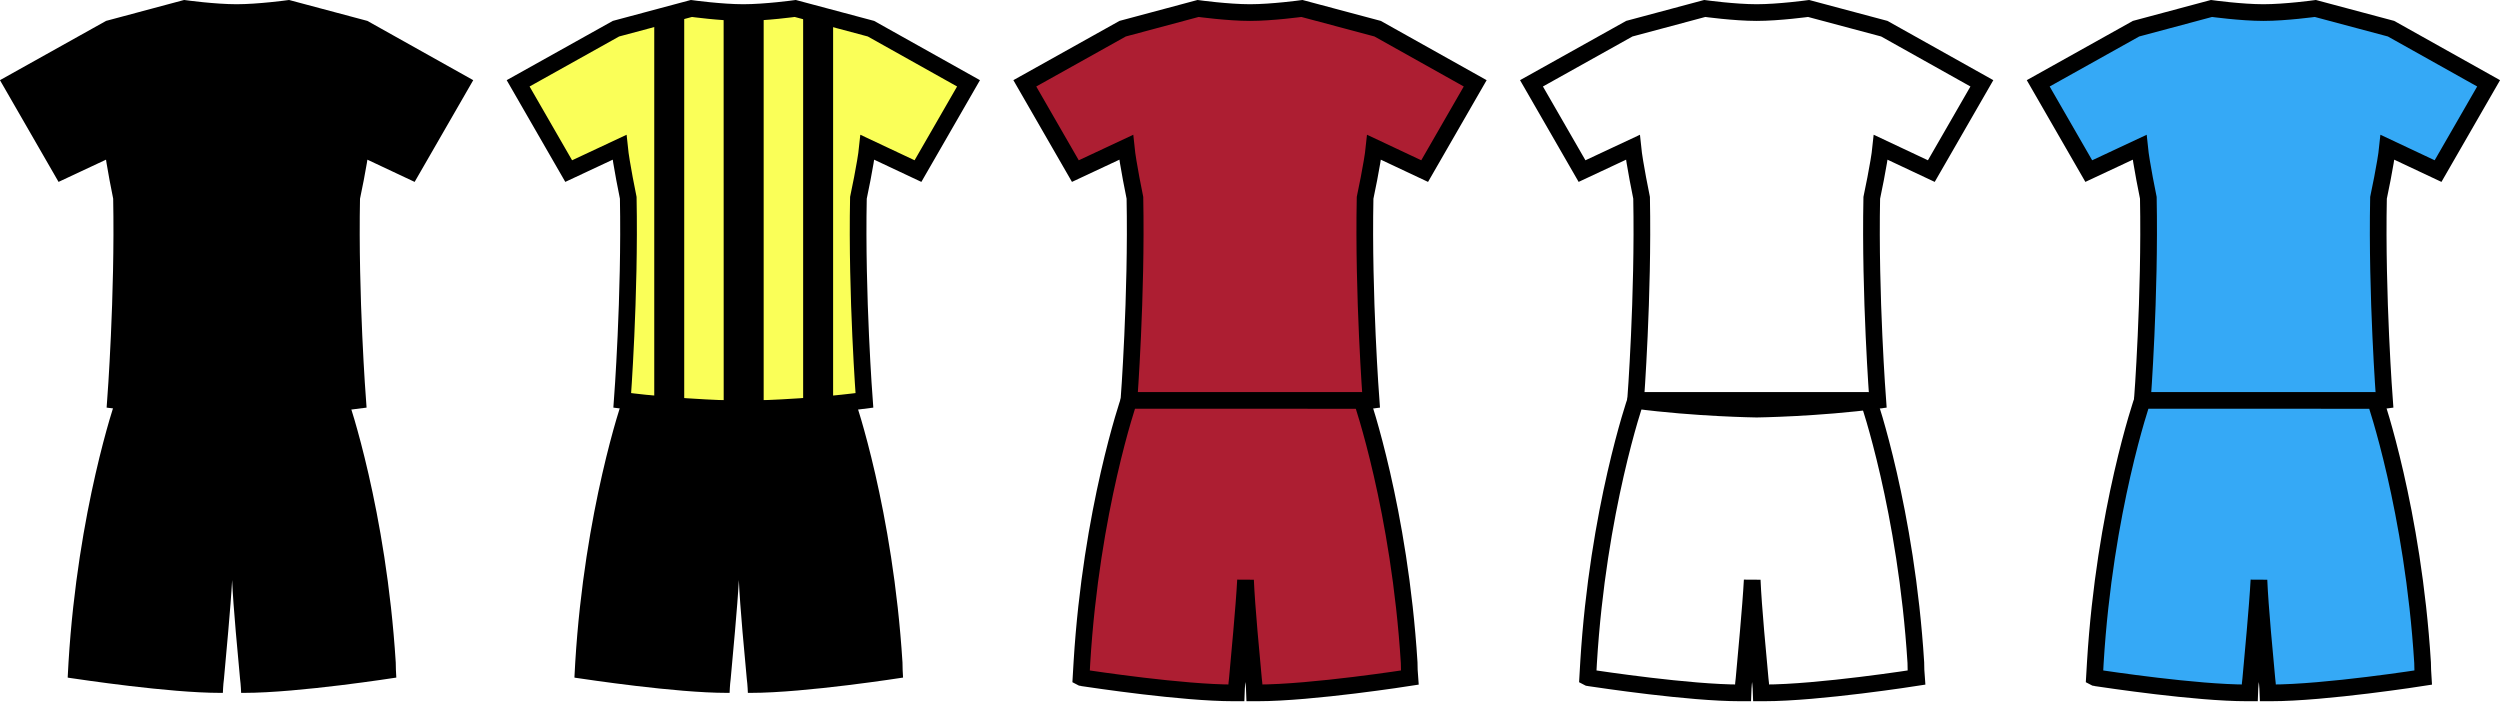
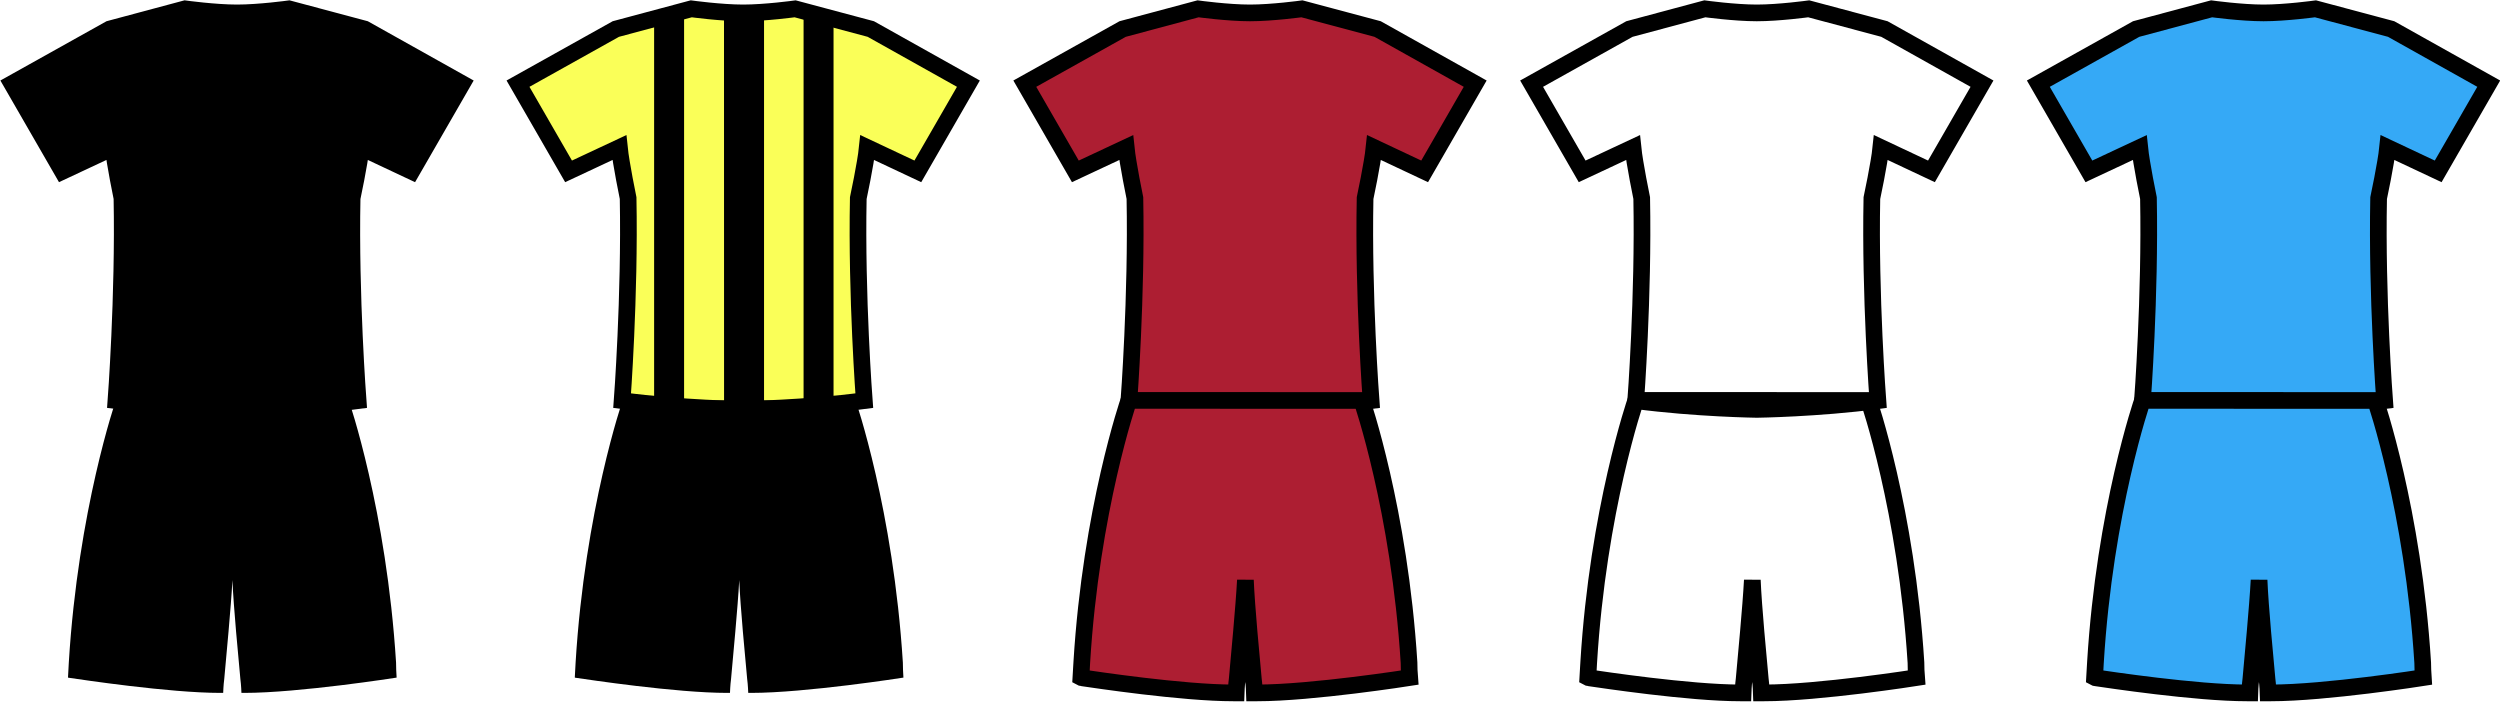
- <svg xmlns="http://www.w3.org/2000/svg" width="39.71mm" height="11.137mm" viewBox="0 0 39.71 11.137" version="1.1" id="svg10697">
-   <defs id="defs10694" />
-   <g id="layer1" transform="translate(125.4381,-193.8244)">
-     <path fill="#faff58" d="m -98.36,193.959 -1.198,0.321 -1.554,0.868 0.803,1.394 0.807,-0.378 c 0.026,0.256 0.139,0.803 0.139,0.803 0.03,1.558 -0.095,3.217 -0.095,3.217 0.955,0.126 1.923,0.139 1.923,0.139 0,0 0.972,-0.013 1.923,-0.139 0,0 -0.126,-1.658 -0.095,-3.217 0,0 0.117,-0.547 0.143,-0.803 l 0.803,0.378 0.803,-1.394 -1.55,-0.868 -1.202,-0.321 c 0,0 -0.473,0.065 -0.825,0.065 -0.352,0 -0.825,-0.065 -0.825,-0.065 z" fill-rule="evenodd" id="path2963" style="fill:#000000;fill-opacity:0;stroke:#000000;stroke-width:0.265;stroke-opacity:1" />
-     <path fill="#000000" d="m -99.458,200.184 c 0,0 -0.599,1.732 -0.747,4.163 -0.004,0.056 -0.009,0.182 -0.013,0.239 0,0 0.009,0.005 0.022,0.005 0.178,0.026 1.584,0.239 2.4,0.239 h 0.043 c 0,0 0.004,-0.126 0.017,-0.221 0.03,-0.339 0.108,-1.146 0.13,-1.571 0.017,0.425 0.095,1.233 0.126,1.571 0.013,0.095 0.017,0.221 0.017,0.221 0.015,0 0.029,0 0.044,0 0.873,0 2.421,-0.243 2.421,-0.243 -0.005,-0.056 -0.009,-0.182 -0.009,-0.239 -0.152,-2.431 -0.751,-4.163 -0.751,-4.163 z" fill-rule="evenodd" id="path2967" style="fill:#000000;fill-opacity:0;stroke:#000000;stroke-width:0.265;stroke-opacity:1" />
-     <path fill="#faff58" d="m -90.311,193.959 -1.198,0.321 -1.554,0.868 0.803,1.394 0.807,-0.378 c 0.026,0.256 0.139,0.803 0.139,0.803 0.03,1.558 -0.095,3.217 -0.095,3.217 0.955,0.126 1.923,0.139 1.923,0.139 0,0 0.972,-0.013 1.923,-0.139 0,0 -0.126,-1.658 -0.095,-3.217 0,0 0.117,-0.547 0.143,-0.803 l 0.803,0.378 0.803,-1.394 -1.55,-0.868 -1.202,-0.321 c 0,0 -0.473,0.065 -0.825,0.065 -0.352,0 -0.825,-0.065 -0.825,-0.065 z" fill-rule="evenodd" id="path2971" style="fill:#35a9f6;fill-opacity:1;stroke:#000000;stroke-width:0.265;stroke-opacity:1" />
-     <path fill="#000000" d="m -91.409,200.184 c 0,0 -0.599,1.732 -0.747,4.163 -0.004,0.056 -0.009,0.182 -0.013,0.239 0,0 0.009,0.005 0.022,0.005 0.178,0.026 1.584,0.239 2.4,0.239 h 0.043 c 0,0 0.004,-0.126 0.017,-0.221 0.03,-0.339 0.108,-1.146 0.13,-1.571 0.017,0.425 0.095,1.233 0.126,1.571 0.013,0.095 0.017,0.221 0.017,0.221 0.015,0 0.029,0 0.044,0 0.873,0 2.421,-0.243 2.421,-0.243 -0.004,-0.056 -0.009,-0.182 -0.009,-0.239 -0.152,-2.431 -0.751,-4.163 -0.751,-4.163 z" fill-rule="evenodd" id="path2975" style="fill:#35a9f6;fill-opacity:1;stroke:#000000;stroke-width:0.265;stroke-opacity:1" />
-     <path fill="#faff58" d="m -122.505,193.959 -1.198,0.321 -1.554,0.868 0.803,1.394 0.807,-0.378 c 0.026,0.256 0.139,0.803 0.139,0.803 0.03,1.558 -0.095,3.217 -0.095,3.217 0.955,0.126 1.923,0.139 1.923,0.139 0,0 0.972,-0.013 1.923,-0.139 0,0 -0.126,-1.658 -0.095,-3.217 0,0 0.117,-0.547 0.143,-0.803 l 0.803,0.378 0.803,-1.394 -1.55,-0.868 -1.202,-0.321 c 0,0 -0.473,0.065 -0.825,0.065 -0.352,0 -0.825,-0.065 -0.825,-0.065 z" fill-rule="evenodd" id="path1669047" style="fill:#000000;fill-opacity:1;stroke:#000000;stroke-width:0.265;stroke-opacity:1" />
-     <path fill="#000000" d="m -123.603,200.184 c 0,0 -0.599,1.732 -0.747,4.163 -0.004,0.056 -0.009,0.182 -0.013,0.239 0,0 0.009,0.005 0.022,0.005 0.178,0.026 1.584,0.239 2.4,0.239 h 0.043 c 0,0 0.004,-0.126 0.017,-0.221 0.03,-0.339 0.108,-1.146 0.13,-1.571 0.017,0.425 0.095,1.233 0.126,1.571 0.013,0.095 0.017,0.221 0.017,0.221 0.015,0 0.029,0 0.044,0 0.873,0 2.421,-0.243 2.421,-0.243 -0.005,-0.056 -0.009,-0.182 -0.009,-0.239 -0.152,-2.431 -0.751,-4.163 -0.751,-4.163 z" fill-rule="evenodd" id="path1669049" style="fill:#000000;fill-opacity:1;stroke:none;stroke-width:0.265;stroke-opacity:1" />
-     <path fill="#faff58" d="m -106.408,193.959 -1.198,0.321 -1.554,0.868 0.803,1.394 0.807,-0.378 c 0.026,0.256 0.139,0.803 0.139,0.803 0.03,1.558 -0.095,3.217 -0.095,3.217 0.955,0.126 1.923,0.139 1.923,0.139 0,0 0.972,-0.013 1.923,-0.139 0,0 -0.126,-1.658 -0.095,-3.217 0,0 0.117,-0.547 0.143,-0.803 l 0.803,0.378 0.803,-1.394 -1.55,-0.868 -1.202,-0.321 c 0,0 -0.473,0.065 -0.825,0.065 -0.352,0 -0.825,-0.065 -0.825,-0.065 z" fill-rule="evenodd" id="path1669051" style="fill:#ad1e32;fill-opacity:1;stroke:#000000;stroke-width:0.265;stroke-opacity:1" />
-     <path fill="#000000" d="m -107.506,200.184 c 0,0 -0.599,1.732 -0.747,4.163 -0.004,0.056 -0.009,0.182 -0.013,0.239 0,0 0.009,0.005 0.022,0.005 0.178,0.026 1.584,0.239 2.4,0.239 h 0.043 c 0,0 0.004,-0.126 0.017,-0.221 0.03,-0.339 0.108,-1.146 0.13,-1.571 0.017,0.425 0.095,1.233 0.126,1.571 0.013,0.095 0.017,0.221 0.017,0.221 0.015,0 0.029,0 0.044,0 0.873,0 2.421,-0.243 2.421,-0.243 -0.005,-0.056 -0.009,-0.182 -0.009,-0.239 -0.152,-2.431 -0.751,-4.163 -0.751,-4.163 z" fill-rule="evenodd" id="path1669053" style="fill:#ad1e32;fill-opacity:1;stroke:#000000;stroke-width:0.265;stroke-opacity:1" />
-     <path fill="#faff58" d="m -114.456,193.959 -1.198,0.321 -1.554,0.868 0.803,1.394 0.807,-0.378 c 0.026,0.256 0.139,0.803 0.139,0.803 0.03,1.558 -0.095,3.217 -0.095,3.217 0.955,0.126 1.923,0.139 1.923,0.139 0,0 0.972,-0.013 1.923,-0.139 0,0 -0.126,-1.658 -0.095,-3.217 0,0 0.117,-0.547 0.143,-0.803 l 0.803,0.378 0.803,-1.394 -1.55,-0.868 -1.202,-0.321 c 0,0 -0.473,0.065 -0.825,0.065 -0.352,0 -0.825,-0.065 -0.825,-0.065 z" fill-rule="evenodd" id="path1669055" style="stroke:#000000;stroke-width:0.265;stroke-opacity:1" />
-     <path fill="#000000" d="m -115.554,200.184 c 0,0 -0.599,1.732 -0.747,4.163 -0.004,0.056 -0.009,0.182 -0.013,0.239 0,0 0.009,0.005 0.022,0.005 0.178,0.026 1.584,0.239 2.4,0.239 h 0.043 c 0,0 0.004,-0.126 0.017,-0.221 0.03,-0.339 0.108,-1.146 0.13,-1.571 0.017,0.425 0.095,1.233 0.126,1.571 0.013,0.095 0.017,0.221 0.017,0.221 0.015,0 0.029,0 0.044,0 0.873,0 2.421,-0.243 2.421,-0.243 -0.005,-0.056 -0.009,-0.182 -0.009,-0.239 -0.152,-2.431 -0.751,-4.163 -0.751,-4.163 z" fill-rule="evenodd" id="path1669057" style="fill:#000000;fill-opacity:1;stroke:none;stroke-width:0.265;stroke-opacity:1" />
-     <path style="fill:#000000;fill-opacity:1;stroke:none;stroke-width:0.224px;stroke-linecap:butt;stroke-linejoin:miter;stroke-opacity:1" d="m -113.944,194.006 0.636,-0.021 v 6.256 l -0.635,-0.003 z" id="path1669059" />
-     <path style="fill:#000000;fill-opacity:1;stroke:none;stroke-width:0.311px;stroke-linecap:butt;stroke-linejoin:miter;stroke-opacity:1" d="m -112.205,200.251 v -6.154 l -0.476,-0.105 v 6.255 z" id="path1669061" />
-     <path style="fill:#000000;fill-opacity:1;stroke:none;stroke-width:0.311px;stroke-linecap:butt;stroke-linejoin:miter;stroke-opacity:1" d="m -115.046,200.251 v -6.154 l 0.476,-0.105 v 6.255 z" id="path1669063" />
+ <svg xmlns="http://www.w3.org/2000/svg" id="svg10697" width="39.71mm" height="11.137mm" version="1.1" viewBox="0 0 39.71 11.137">
+   <g id="layer1" transform="translate(125.44 -193.82)">
+     <path id="path2963" d="m-98.36 193.96-1.198 0.321-1.554 0.868 0.803 1.393 0.807-0.378c0.026 0.256 0.139 0.803 0.139 0.803 0.03 1.558-0.095 3.217-0.095 3.217 0.955 0.126 1.923 0.139 1.923 0.139s0.972-0.013 1.923-0.139c0 0-0.126-1.658-0.095-3.217 0 0 0.117-0.547 0.143-0.803l0.803 0.378 0.803-1.393-1.55-0.868-1.202-0.321s-0.473 0.065-0.825 0.065c-0.352 0-0.825-0.065-0.825-0.065z" fill="#faff58" fill-opacity="0" fill-rule="evenodd" stroke="#000" stroke-width=".265" />
+     <path id="path2967" d="m-99.458 200.18s-0.599 1.732-0.747 4.163c-4e-3 0.056-9e-3 0.182-0.013 0.239 0 0 9e-3 5e-3 0.022 5e-3 0.178 0.026 1.584 0.239 2.4 0.239h0.043s0.004-0.126 0.017-0.221c0.03-0.339 0.108-1.146 0.13-1.571 0.017 0.425 0.095 1.233 0.126 1.571 0.013 0.095 0.017 0.221 0.017 0.221h0.044c0.873 0 2.421-0.243 2.421-0.243-0.005-0.056-0.009-0.182-0.009-0.239-0.152-2.431-0.751-4.163-0.751-4.163z" fill-opacity="0" fill-rule="evenodd" stroke="#000" stroke-width=".265" />
+     <path id="path2971" d="m-90.311 193.96-1.198 0.321-1.554 0.868 0.803 1.393 0.807-0.378c0.026 0.256 0.139 0.803 0.139 0.803 0.03 1.558-0.095 3.217-0.095 3.217 0.955 0.126 1.923 0.139 1.923 0.139s0.972-0.013 1.923-0.139c0 0-0.126-1.658-0.095-3.217 0 0 0.117-0.547 0.143-0.803l0.803 0.378 0.803-1.393-1.55-0.868-1.202-0.321s-0.473 0.065-0.825 0.065c-0.352 0-0.825-0.065-0.825-0.065z" fill="#35a9f6" fill-rule="evenodd" stroke="#000" stroke-width=".265" />
+     <path id="path2975" d="m-91.409 200.18s-0.599 1.732-0.747 4.163c-0.004 0.056-0.009 0.182-0.013 0.239 0 0 0.009 5e-3 0.022 5e-3 0.178 0.026 1.584 0.239 2.4 0.239h0.043s0.004-0.126 0.017-0.221c0.03-0.339 0.108-1.146 0.13-1.571 0.017 0.425 0.095 1.233 0.126 1.571 0.013 0.095 0.017 0.221 0.017 0.221h0.044c0.873 0 2.421-0.243 2.421-0.243-0.004-0.056-0.009-0.182-0.009-0.239-0.152-2.431-0.751-4.163-0.751-4.163z" fill="#35a9f6" fill-rule="evenodd" stroke="#000" stroke-width=".265" />
+     <path id="path1669047" d="m-122.5 193.96-1.198 0.321-1.554 0.868 0.803 1.393 0.807-0.378c0.026 0.256 0.139 0.803 0.139 0.803 0.03 1.558-0.095 3.217-0.095 3.217 0.955 0.126 1.923 0.139 1.923 0.139s0.972-0.013 1.923-0.139c0 0-0.126-1.658-0.095-3.217 0 0 0.117-0.547 0.143-0.803l0.803 0.378 0.803-1.393-1.55-0.868-1.202-0.321s-0.473 0.065-0.825 0.065c-0.352 0-0.825-0.065-0.825-0.065z" fill-rule="evenodd" stroke="#000" stroke-width=".265" />
+     <path id="path1669049" d="m-123.6 200.18s-0.599 1.732-0.747 4.163c-4e-3 0.056-9e-3 0.182-0.013 0.239 0 0 9e-3 5e-3 0.022 5e-3 0.178 0.026 1.584 0.239 2.4 0.239h0.043s4e-3 -0.126 0.017-0.221c0.03-0.339 0.108-1.146 0.13-1.571 0.017 0.425 0.095 1.233 0.126 1.571 0.013 0.095 0.017 0.221 0.017 0.221h0.044c0.873 0 2.421-0.243 2.421-0.243-5e-3 -0.056-9e-3 -0.182-9e-3 -0.239-0.152-2.431-0.751-4.163-0.751-4.163z" fill-rule="evenodd" />
+     <path id="path1669051" d="m-106.41 193.96-1.198 0.321-1.554 0.868 0.803 1.393 0.807-0.378c0.026 0.256 0.139 0.803 0.139 0.803 0.03 1.558-0.095 3.217-0.095 3.217 0.955 0.126 1.923 0.139 1.923 0.139s0.972-0.013 1.923-0.139c0 0-0.126-1.658-0.095-3.217 0 0 0.117-0.547 0.143-0.803l0.803 0.378 0.803-1.393-1.55-0.868-1.202-0.321s-0.473 0.065-0.825 0.065c-0.352 0-0.825-0.065-0.825-0.065z" fill="#ad1e32" fill-rule="evenodd" stroke="#000" stroke-width=".265" />
+     <path id="path1669053" d="m-107.51 200.18s-0.599 1.732-0.747 4.163c-4e-3 0.056-9e-3 0.182-0.013 0.239 0 0 9e-3 5e-3 0.022 5e-3 0.178 0.026 1.584 0.239 2.4 0.239h0.043s4e-3 -0.126 0.017-0.221c0.03-0.339 0.108-1.146 0.13-1.571 0.017 0.425 0.095 1.233 0.126 1.571 0.013 0.095 0.017 0.221 0.017 0.221h0.044c0.873 0 2.421-0.243 2.421-0.243-5e-3 -0.056-9e-3 -0.182-9e-3 -0.239-0.152-2.431-0.751-4.163-0.751-4.163z" fill="#ad1e32" fill-rule="evenodd" stroke="#000" stroke-width=".265" />
+     <path id="path1669055" d="m-114.46 193.96-1.198 0.321-1.554 0.868 0.803 1.393 0.807-0.378c0.026 0.256 0.139 0.803 0.139 0.803 0.03 1.558-0.095 3.217-0.095 3.217 0.955 0.126 1.923 0.139 1.923 0.139s0.972-0.013 1.923-0.139c0 0-0.126-1.658-0.095-3.217 0 0 0.117-0.547 0.143-0.803l0.803 0.378 0.803-1.393-1.55-0.868-1.202-0.321s-0.473 0.065-0.825 0.065c-0.352 0-0.825-0.065-0.825-0.065z" fill="#faff58" fill-rule="evenodd" stroke="#000" stroke-width=".265" />
+     <path id="path1669057" d="m-115.55 200.18s-0.599 1.732-0.747 4.163c-4e-3 0.056-9e-3 0.182-0.013 0.239 0 0 9e-3 5e-3 0.022 5e-3 0.178 0.026 1.584 0.239 2.4 0.239h0.043s4e-3 -0.126 0.017-0.221c0.03-0.339 0.108-1.146 0.13-1.571 0.017 0.425 0.095 1.233 0.126 1.571 0.013 0.095 0.017 0.221 0.017 0.221h0.044c0.873 0 2.421-0.243 2.421-0.243-5e-3 -0.056-9e-3 -0.182-9e-3 -0.239-0.152-2.431-0.751-4.163-0.751-4.163z" fill-rule="evenodd" />
+     <path id="path1669059" d="m-113.94 194.01 0.636-0.021v6.256l-0.635-3e-3z" />
+     <path id="path1669061" d="m-112.2 200.25v-6.154l-0.476-0.105v6.255z" />
+     <path id="path1669063" d="m-115.05 200.25v-6.154l0.476-0.105v6.255z" />
  </g>
</svg>
